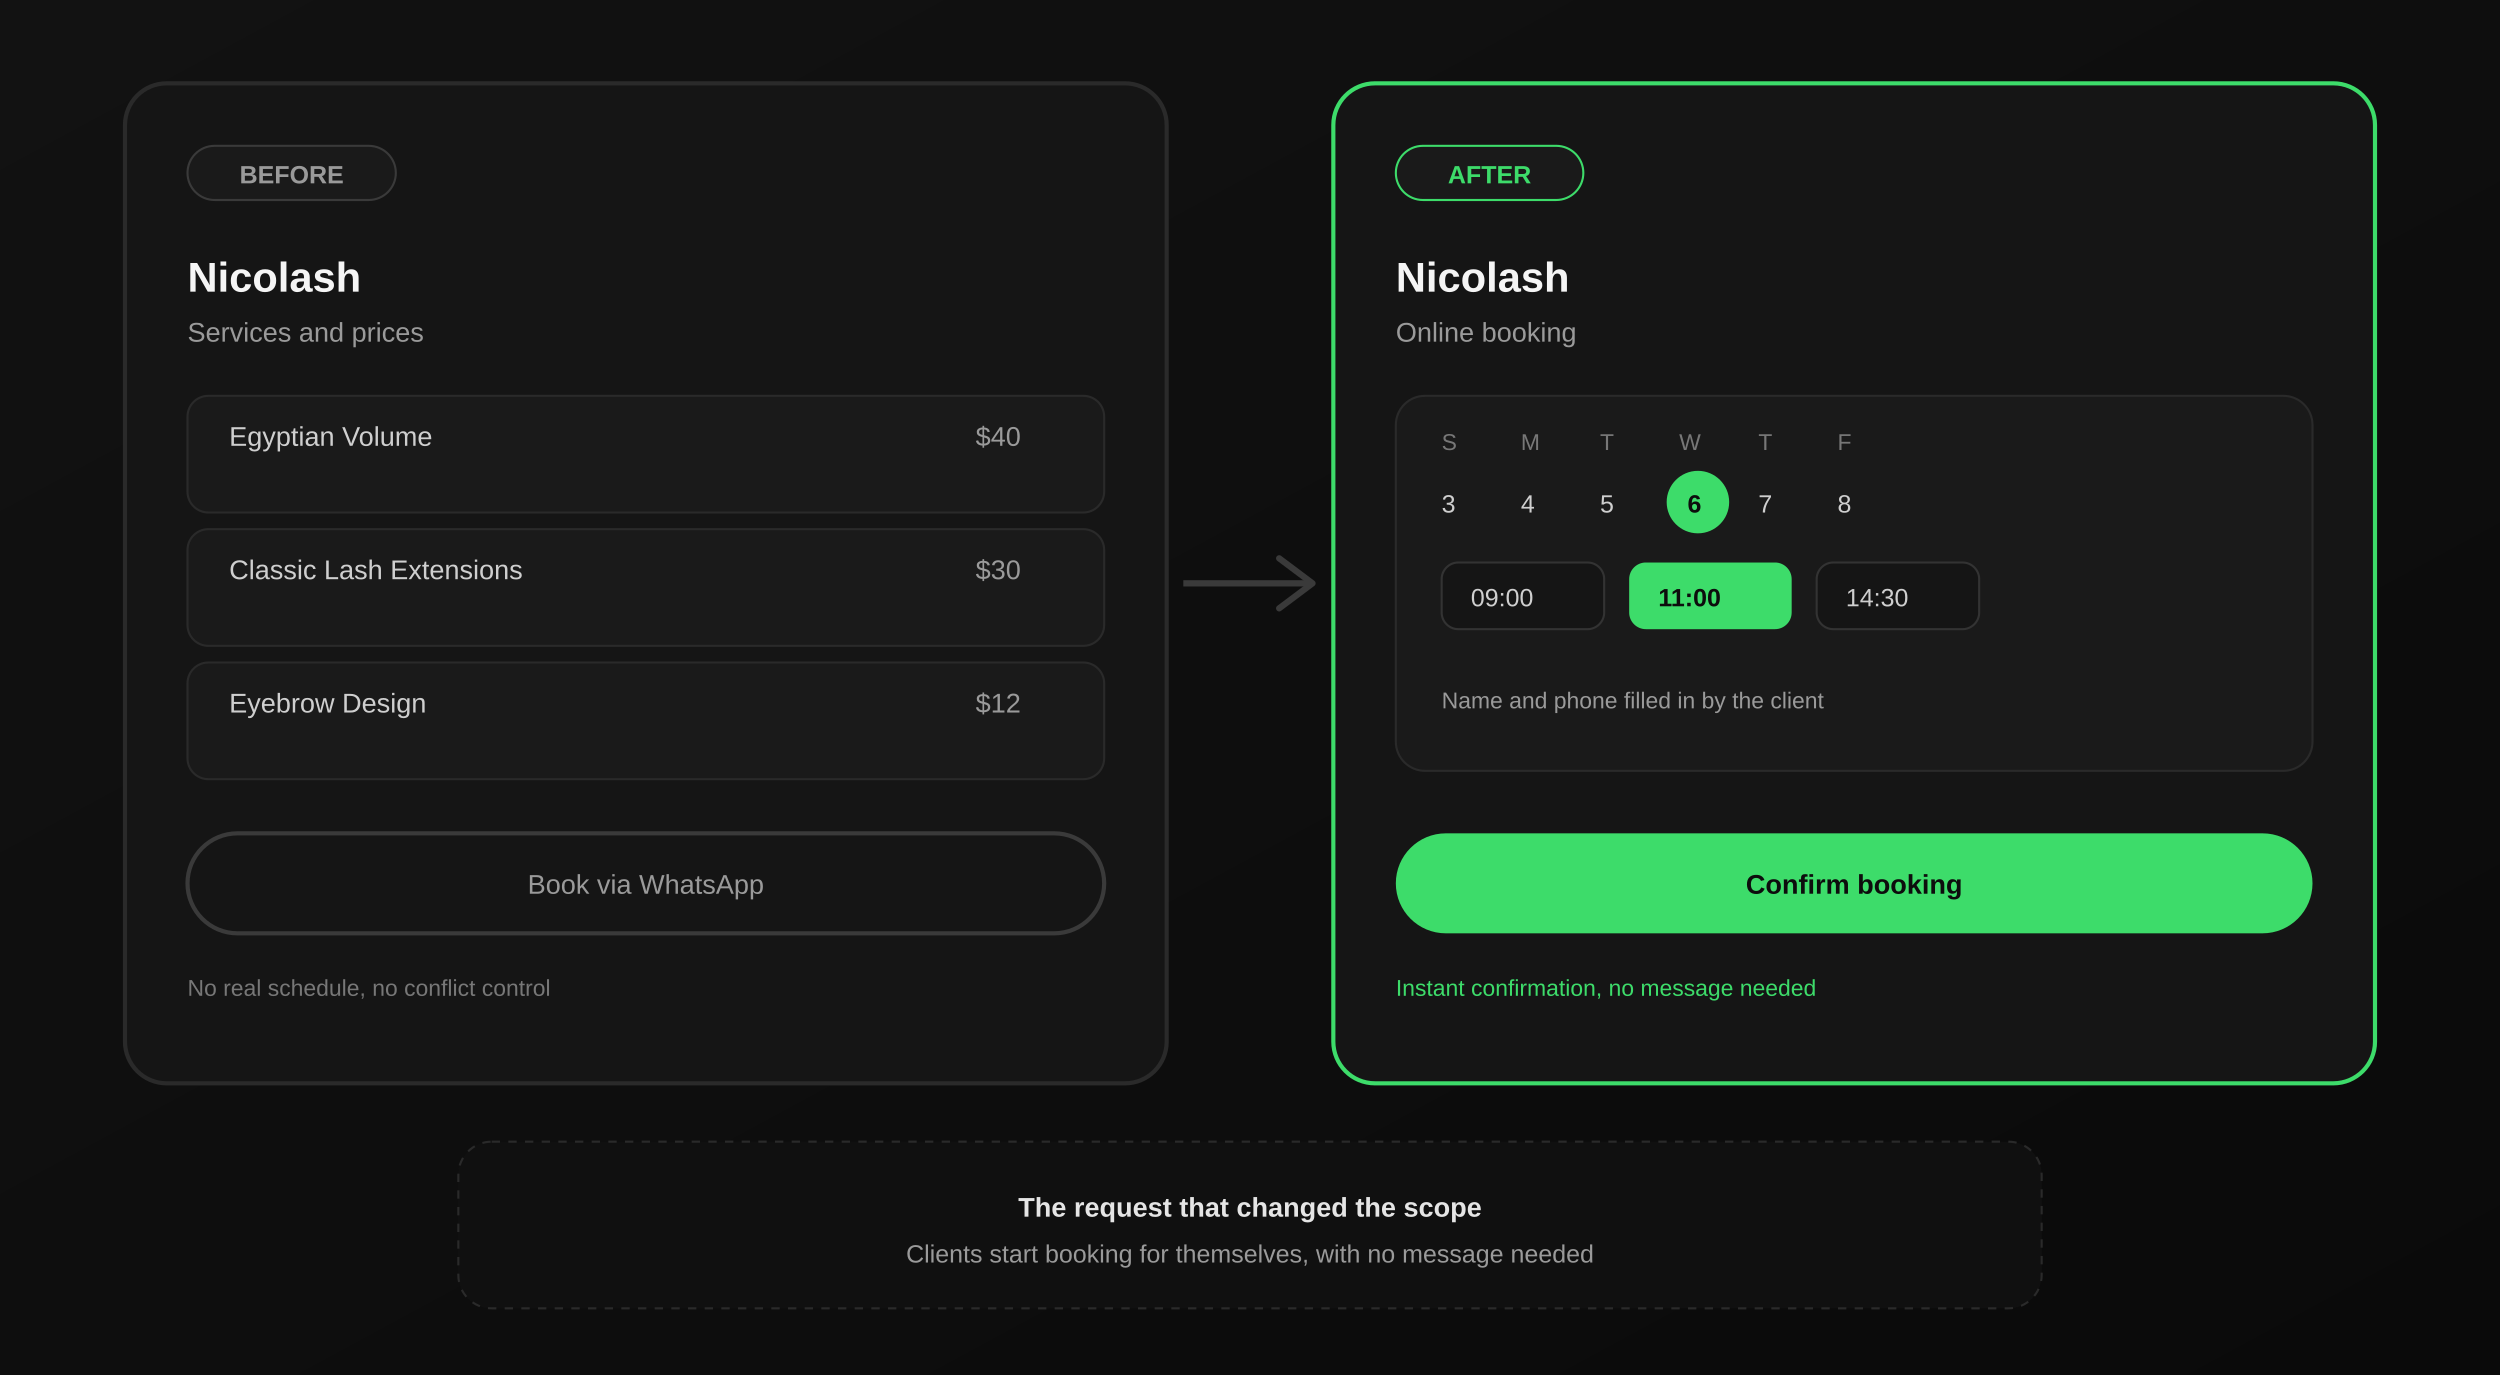
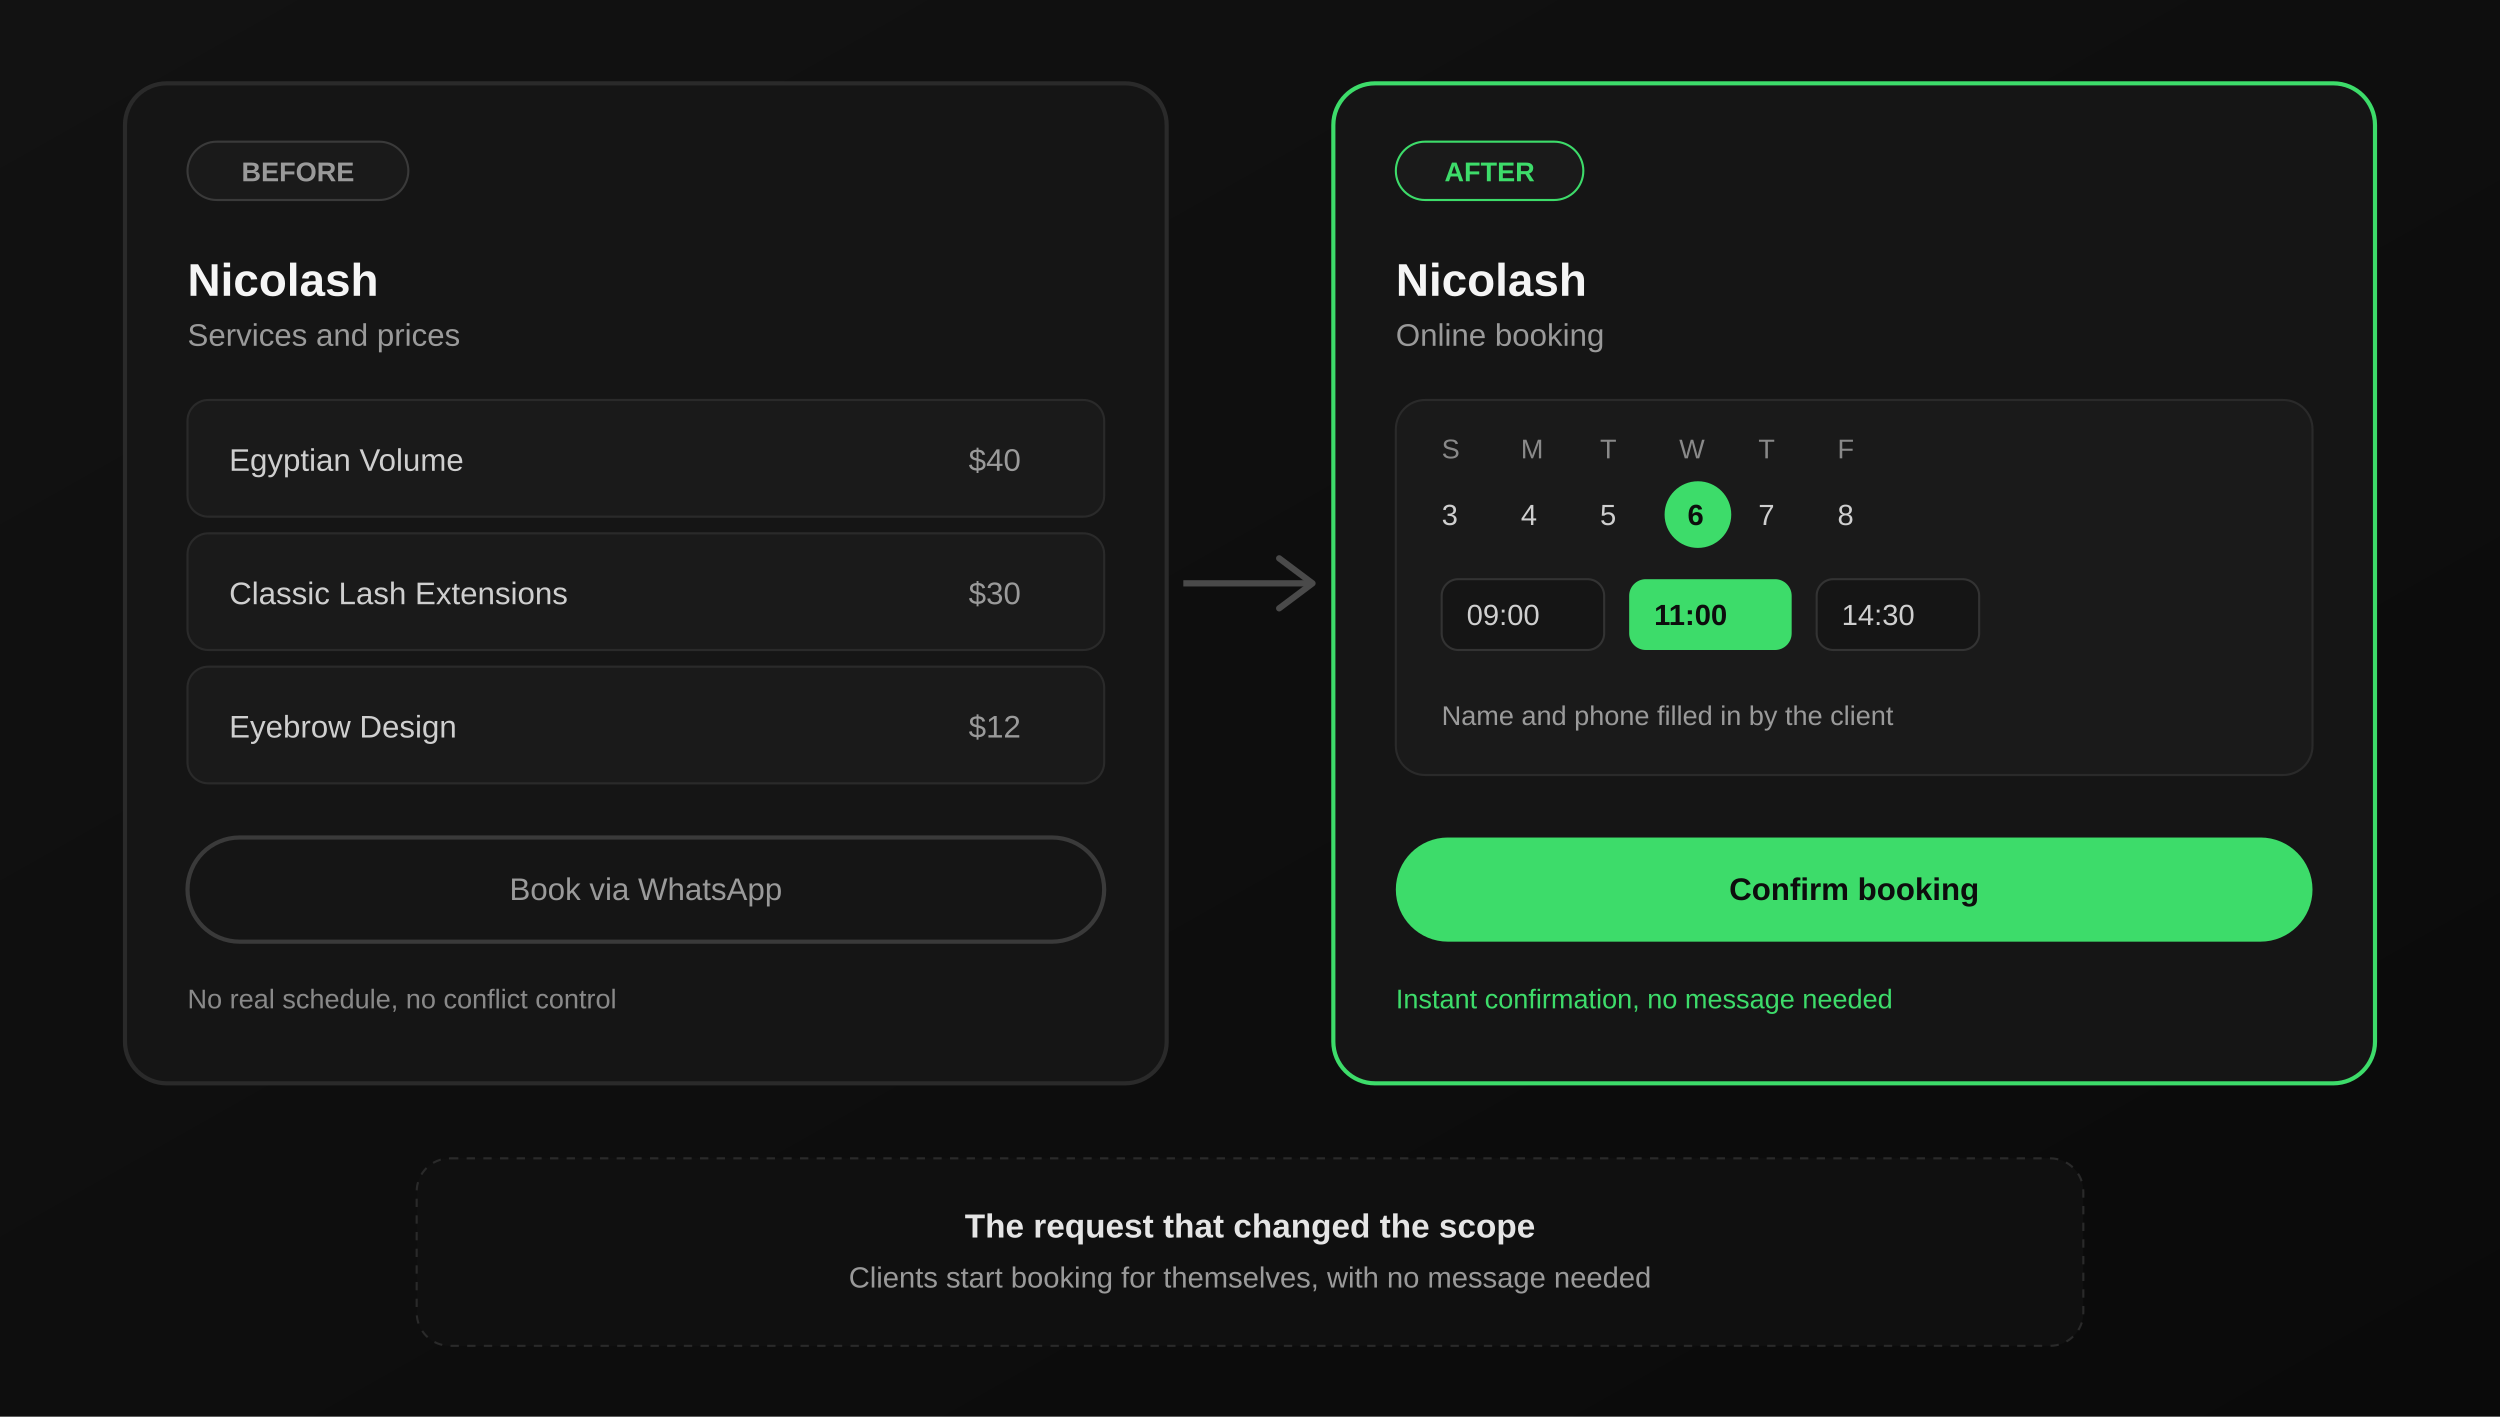
- <svg xmlns="http://www.w3.org/2000/svg" viewBox="0 0 1200 660">
+ <svg xmlns="http://www.w3.org/2000/svg" viewBox="0 0 1200 680">
  <defs>
    <linearGradient id="bgTurnEn" x1="0" y1="0" x2="1" y2="1">
      <stop offset="0%" stop-color="#121212" />
      <stop offset="100%" stop-color="#0a0a0a" />
    </linearGradient>
  </defs>
-   <rect width="1200" height="660" fill="url(#bgTurnEn)" />
+   <rect width="1200" height="680" fill="url(#bgTurnEn)" />
  <rect x="60" y="40" width="500" height="480" rx="20" fill="#151515" stroke="#2a2a2a" stroke-width="2" />
-   <rect x="90" y="70" width="100" height="26" rx="13" fill="#1a1a1a" stroke="#3a3a3a" />
-   <text x="140" y="88" text-anchor="middle" fill="#9a9a9a" font-family="Arial, sans-serif" font-size="12" font-weight="700">BEFORE</text>
-   <text x="90" y="140" fill="#f5f5f5" font-family="Arial, sans-serif" font-size="20" font-weight="700">Nicolash</text>
-   <text x="90" y="164" fill="#9a9a9a" font-family="Arial, sans-serif" font-size="13">Services and prices</text>
-   <g font-family="Arial, sans-serif" font-size="13" fill="#cfcfcf">
-     <rect x="90" y="190" width="440" height="56" rx="10" fill="#1a1a1a" stroke="#2a2a2a" />
-     <text x="110" y="214">Egyptian Volume</text>
-     <text x="490" y="214" text-anchor="end" fill="#9a9a9a">$40</text>
-     <rect x="90" y="254" width="440" height="56" rx="10" fill="#1a1a1a" stroke="#2a2a2a" />
-     <text x="110" y="278">Classic Lash Extensions</text>
-     <text x="490" y="278" text-anchor="end" fill="#9a9a9a">$30</text>
-     <rect x="90" y="318" width="440" height="56" rx="10" fill="#1a1a1a" stroke="#2a2a2a" />
-     <text x="110" y="342">Eyebrow Design</text>
-     <text x="490" y="342" text-anchor="end" fill="#9a9a9a">$12</text>
+   <rect x="90" y="68" width="106" height="28" rx="14" fill="#1a1a1a" stroke="#3a3a3a" />
+   <text x="143" y="87" text-anchor="middle" fill="#9a9a9a" font-family="Arial, sans-serif" font-size="13" font-weight="700">BEFORE</text>
+   <text x="90" y="142" fill="#f5f5f5" font-family="Arial, sans-serif" font-size="22" font-weight="700">Nicolash</text>
+   <text x="90" y="166" fill="#9a9a9a" font-family="Arial, sans-serif" font-size="15">Services and prices</text>
+   <g font-family="Arial, sans-serif" font-size="15" fill="#cfcfcf">
+     <rect x="90" y="192" width="440" height="56" rx="10" fill="#1a1a1a" stroke="#2a2a2a" />
+     <text x="110" y="226">Egyptian Volume</text>
+     <text x="490" y="226" text-anchor="end" fill="#9a9a9a">$40</text>
+     <rect x="90" y="256" width="440" height="56" rx="10" fill="#1a1a1a" stroke="#2a2a2a" />
+     <text x="110" y="290">Classic Lash Extensions</text>
+     <text x="490" y="290" text-anchor="end" fill="#9a9a9a">$30</text>
+     <rect x="90" y="320" width="440" height="56" rx="10" fill="#1a1a1a" stroke="#2a2a2a" />
+     <text x="110" y="354">Eyebrow Design</text>
+     <text x="490" y="354" text-anchor="end" fill="#9a9a9a">$12</text>
  </g>
-   <rect x="90" y="400" width="440" height="48" rx="24" fill="none" stroke="#3a3a3a" stroke-width="2" />
-   <text x="310" y="429" text-anchor="middle" fill="#9a9a9a" font-family="Arial, sans-serif" font-size="13">Book via WhatsApp</text>
-   <text x="90" y="478" fill="#777777" font-family="Arial, sans-serif" font-size="11">No real schedule, no conflict control</text>
+   <rect x="90" y="402" width="440" height="50" rx="25" fill="none" stroke="#3a3a3a" stroke-width="2" />
+   <text x="310" y="432" text-anchor="middle" fill="#9a9a9a" font-family="Arial, sans-serif" font-size="15">Book via WhatsApp</text>
+   <text x="90" y="484" fill="#898989" font-family="Arial, sans-serif" font-size="13">No real schedule, no conflict control</text>
  <rect x="640" y="40" width="500" height="480" rx="20" fill="#151515" stroke="#3ddc6a" stroke-width="2" />
-   <rect x="670" y="70" width="90" height="26" rx="13" fill="#1a1a1a" stroke="#3ddc6a" />
-   <text x="715" y="88" text-anchor="middle" fill="#3ddc6a" font-family="Arial, sans-serif" font-size="12" font-weight="700">AFTER</text>
-   <text x="670" y="140" fill="#f5f5f5" font-family="Arial, sans-serif" font-size="20" font-weight="700">Nicolash</text>
-   <text x="670" y="164" fill="#9a9a9a" font-family="Arial, sans-serif" font-size="13">Online booking</text>
-   <rect x="670" y="190" width="440" height="180" rx="14" fill="#1a1a1a" stroke="#2a2a2a" />
-   <g font-family="Arial, sans-serif" font-size="11" fill="#777777">
-     <text x="692" y="216">S</text>
-     <text x="730" y="216">M</text>
-     <text x="768" y="216">T</text>
-     <text x="806" y="216">W</text>
-     <text x="844" y="216">T</text>
-     <text x="882" y="216">F</text>
+   <rect x="670" y="68" width="90" height="28" rx="14" fill="#1a1a1a" stroke="#3ddc6a" />
+   <text x="715" y="87" text-anchor="middle" fill="#3ddc6a" font-family="Arial, sans-serif" font-size="13" font-weight="700">AFTER</text>
+   <text x="670" y="142" fill="#f5f5f5" font-family="Arial, sans-serif" font-size="22" font-weight="700">Nicolash</text>
+   <text x="670" y="166" fill="#9a9a9a" font-family="Arial, sans-serif" font-size="15">Online booking</text>
+   <rect x="670" y="192" width="440" height="180" rx="14" fill="#1a1a1a" stroke="#2a2a2a" />
+   <g font-family="Arial, sans-serif" font-size="13" fill="#898989">
+     <text x="692" y="220">S</text>
+     <text x="730" y="220">M</text>
+     <text x="768" y="220">T</text>
+     <text x="806" y="220">W</text>
+     <text x="844" y="220">T</text>
+     <text x="882" y="220">F</text>
  </g>
-   <g font-family="Arial, sans-serif" font-size="12" fill="#cfcfcf">
-     <text x="692" y="246">3</text>
-     <text x="730" y="246">4</text>
-     <text x="768" y="246">5</text>
-     <circle cx="815" cy="241" r="15" fill="#3ddc6a" />
-     <text x="810" y="246" fill="#0d0d0d" font-weight="700">6</text>
-     <text x="844" y="246">7</text>
-     <text x="882" y="246">8</text>
+   <g font-family="Arial, sans-serif" font-size="14" fill="#cfcfcf">
+     <text x="692" y="252">3</text>
+     <text x="730" y="252">4</text>
+     <text x="768" y="252">5</text>
+     <circle cx="815" cy="247" r="16" fill="#3ddc6a" />
+     <text x="810" y="252" fill="#0d0d0d" font-weight="700">6</text>
+     <text x="844" y="252">7</text>
+     <text x="882" y="252">8</text>
  </g>
-   <g font-family="Arial, sans-serif" font-size="12">
-     <rect x="692" y="270" width="78" height="32" rx="8" fill="#151515" stroke="#333333" />
-     <text x="706" y="291" fill="#cfcfcf">09:00</text>
-     <rect x="782" y="270" width="78" height="32" rx="8" fill="#3ddc6a" />
-     <text x="796" y="291" fill="#0d0d0d" font-weight="700">11:00</text>
-     <rect x="872" y="270" width="78" height="32" rx="8" fill="#151515" stroke="#333333" />
-     <text x="886" y="291" fill="#cfcfcf">14:30</text>
+   <g font-family="Arial, sans-serif" font-size="14">
+     <rect x="692" y="278" width="78" height="34" rx="8" fill="#151515" stroke="#333333" />
+     <text x="704" y="300" fill="#cfcfcf">09:00</text>
+     <rect x="782" y="278" width="78" height="34" rx="8" fill="#3ddc6a" />
+     <text x="794" y="300" fill="#0d0d0d" font-weight="700">11:00</text>
+     <rect x="872" y="278" width="78" height="34" rx="8" fill="#151515" stroke="#333333" />
+     <text x="884" y="300" fill="#cfcfcf">14:30</text>
  </g>
-   <text x="692" y="340" fill="#9a9a9a" font-family="Arial, sans-serif" font-size="11">Name and phone filled in by the client</text>
-   <rect x="670" y="400" width="440" height="48" rx="24" fill="#3ddc6a" />
-   <text x="890" y="429" text-anchor="middle" fill="#0d0d0d" font-family="Arial, sans-serif" font-size="13" font-weight="700">Confirm booking</text>
-   <text x="670" y="478" fill="#3ddc6a" font-family="Arial, sans-serif" font-size="11">Instant confirmation, no message needed</text>
-   <path d="M568 280 L628 280" stroke="#3a3a3a" stroke-width="3" fill="none" />
-   <path d="M614 268 L630 280 L614 292" fill="none" stroke="#3a3a3a" stroke-width="3" stroke-linecap="round" stroke-linejoin="round" />
-   <rect x="220" y="548" width="760" height="80" rx="16" fill="#101010" stroke="#2a2a2a" stroke-dasharray="4 4" />
-   <text x="600" y="584" text-anchor="middle" fill="#e5e5e5" font-family="Arial, sans-serif" font-size="13" font-weight="700">The request that changed the scope</text>
-   <text x="600" y="606" text-anchor="middle" fill="#9a9a9a" font-family="Arial, sans-serif" font-size="12">Clients start booking for themselves, with no message needed</text>
+   <text x="692" y="348" fill="#9a9a9a" font-family="Arial, sans-serif" font-size="13">Name and phone filled in by the client</text>
+   <rect x="670" y="402" width="440" height="50" rx="25" fill="#3ddc6a" />
+   <text x="890" y="432" text-anchor="middle" fill="#0d0d0d" font-family="Arial, sans-serif" font-size="15" font-weight="700">Confirm booking</text>
+   <text x="670" y="484" fill="#3ddc6a" font-family="Arial, sans-serif" font-size="13">Instant confirmation, no message needed</text>
+   <path d="M568 280 L628 280" stroke="#4a4a4a" stroke-width="3" fill="none" />
+   <path d="M614 268 L630 280 L614 292" fill="none" stroke="#4a4a4a" stroke-width="3" stroke-linecap="round" stroke-linejoin="round" />
+   <rect x="200" y="556" width="800" height="90" rx="16" fill="#101010" stroke="#2a2a2a" stroke-dasharray="4 4" />
+   <text x="600" y="594" text-anchor="middle" fill="#e5e5e5" font-family="Arial, sans-serif" font-size="16" font-weight="700">The request that changed the scope</text>
+   <text x="600" y="618" text-anchor="middle" fill="#9a9a9a" font-family="Arial, sans-serif" font-size="14">Clients start booking for themselves, with no message needed</text>
</svg>
